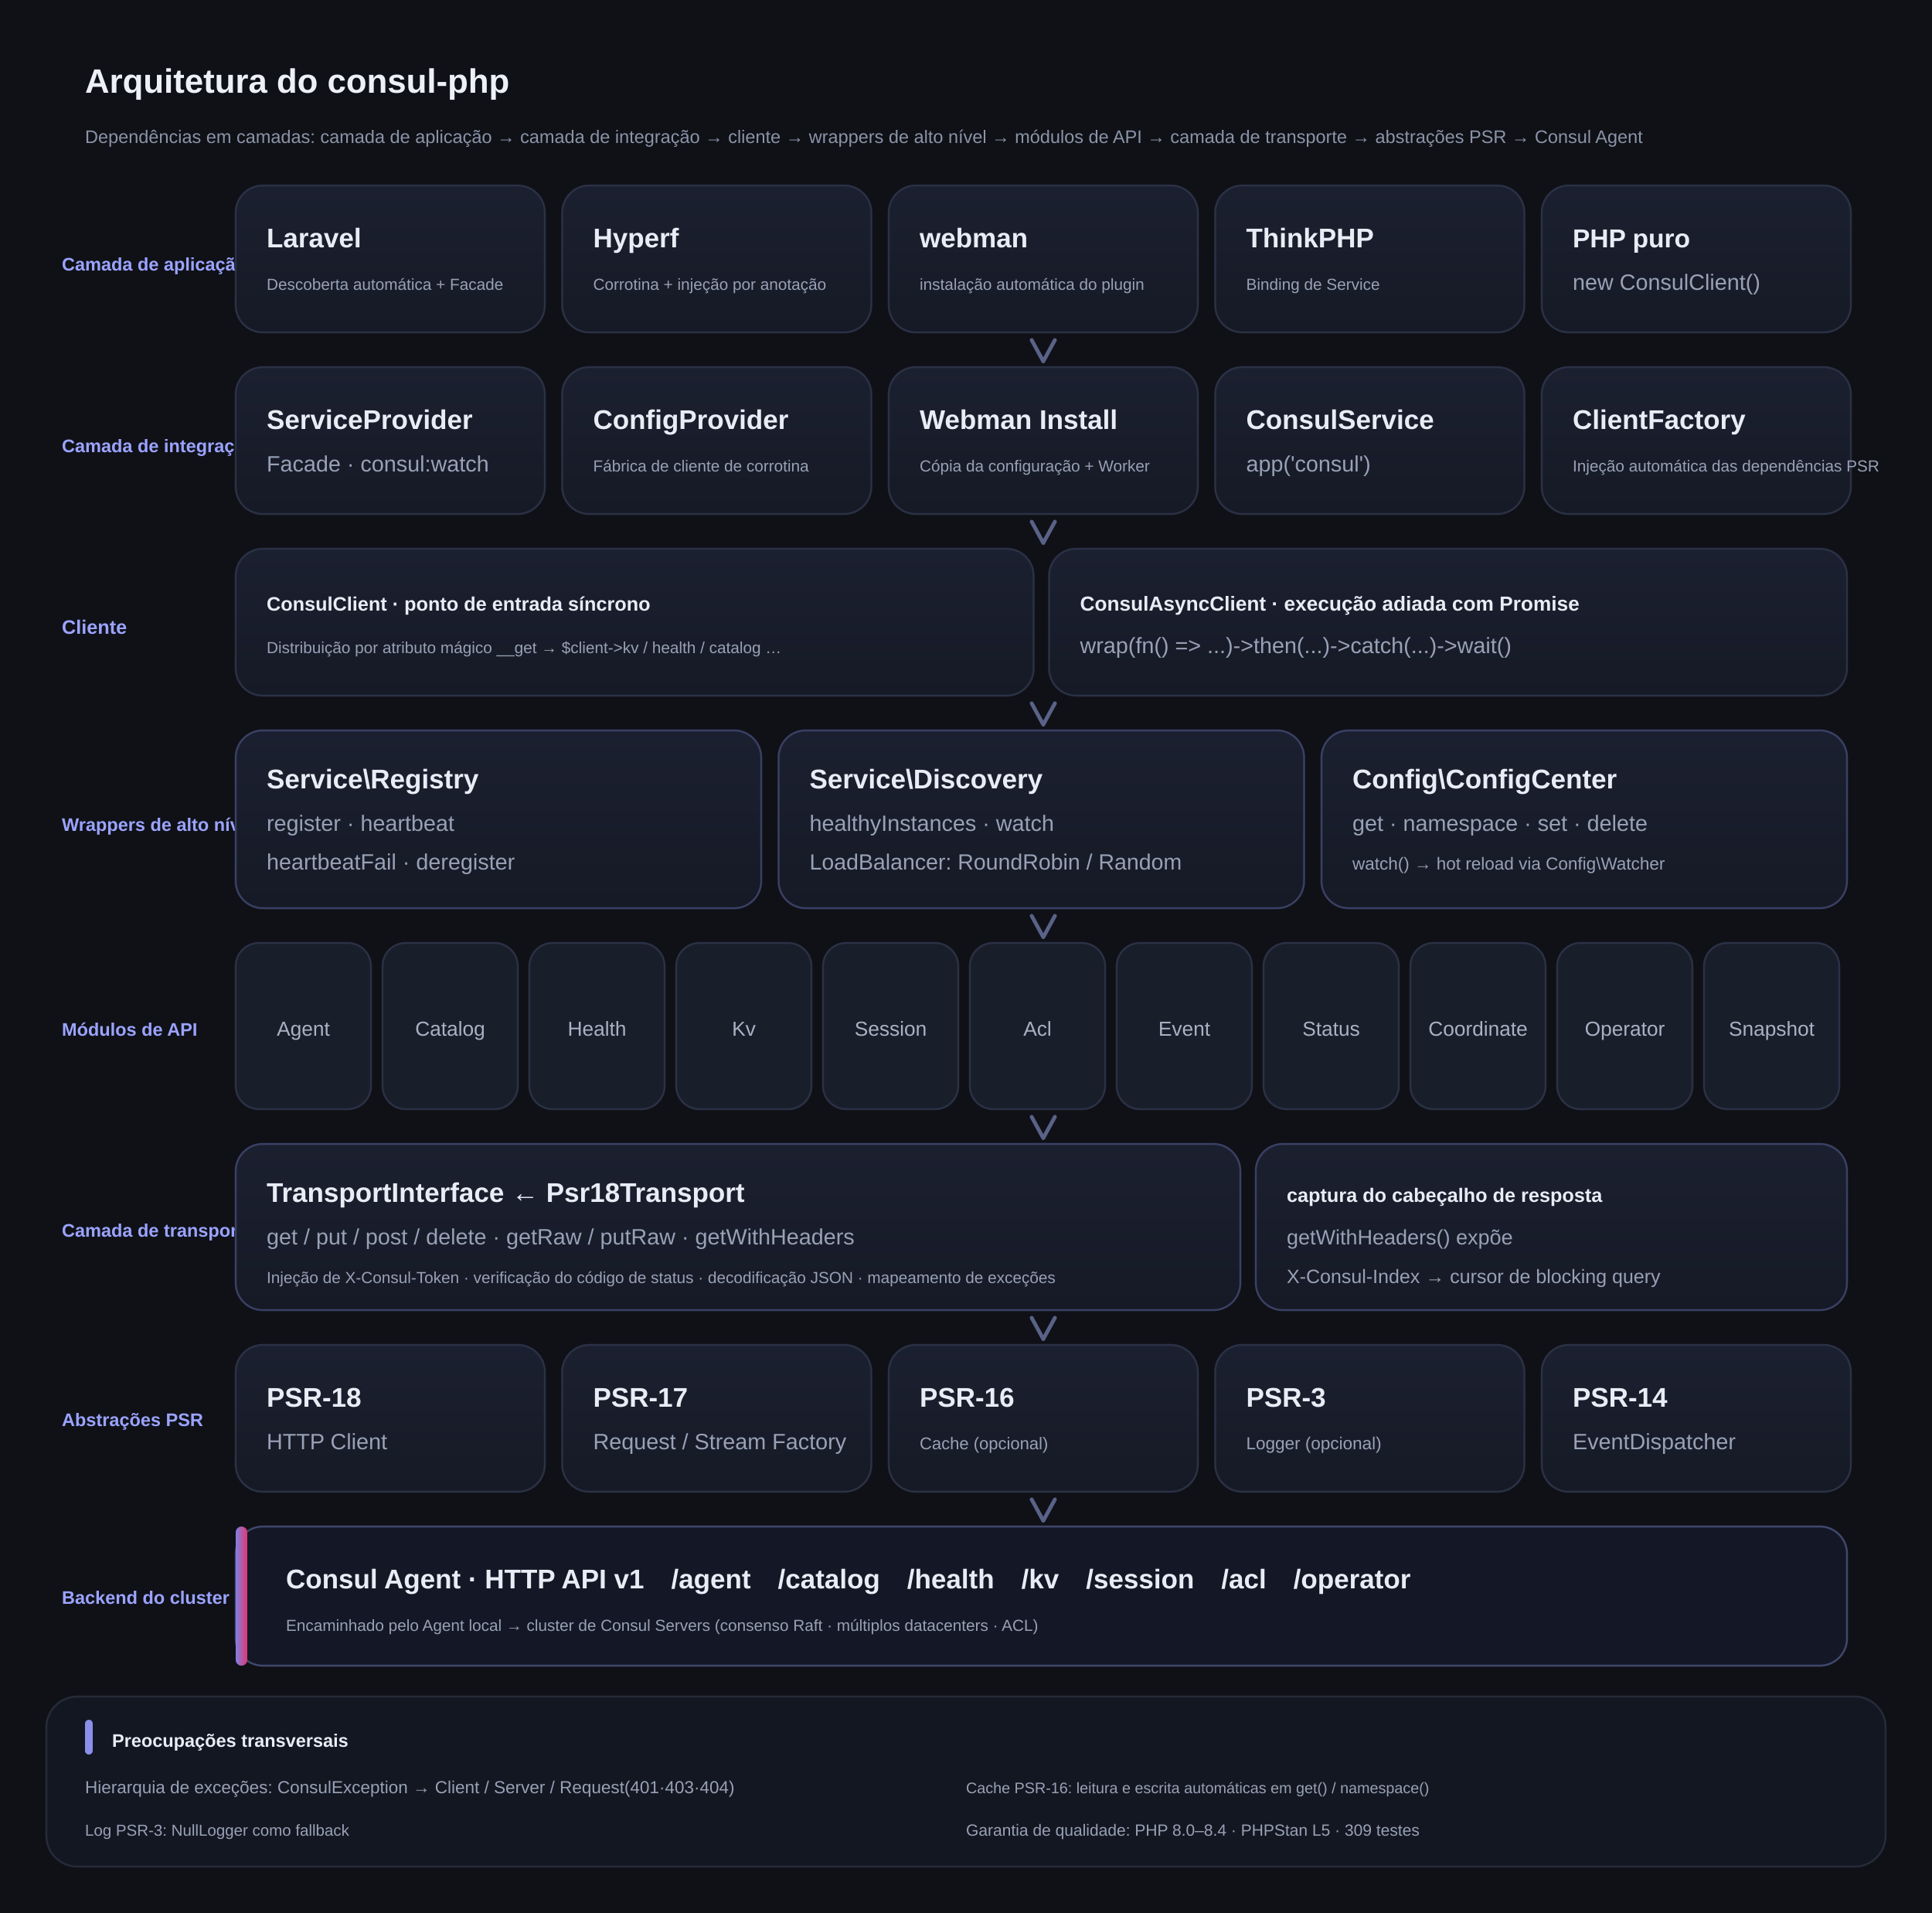
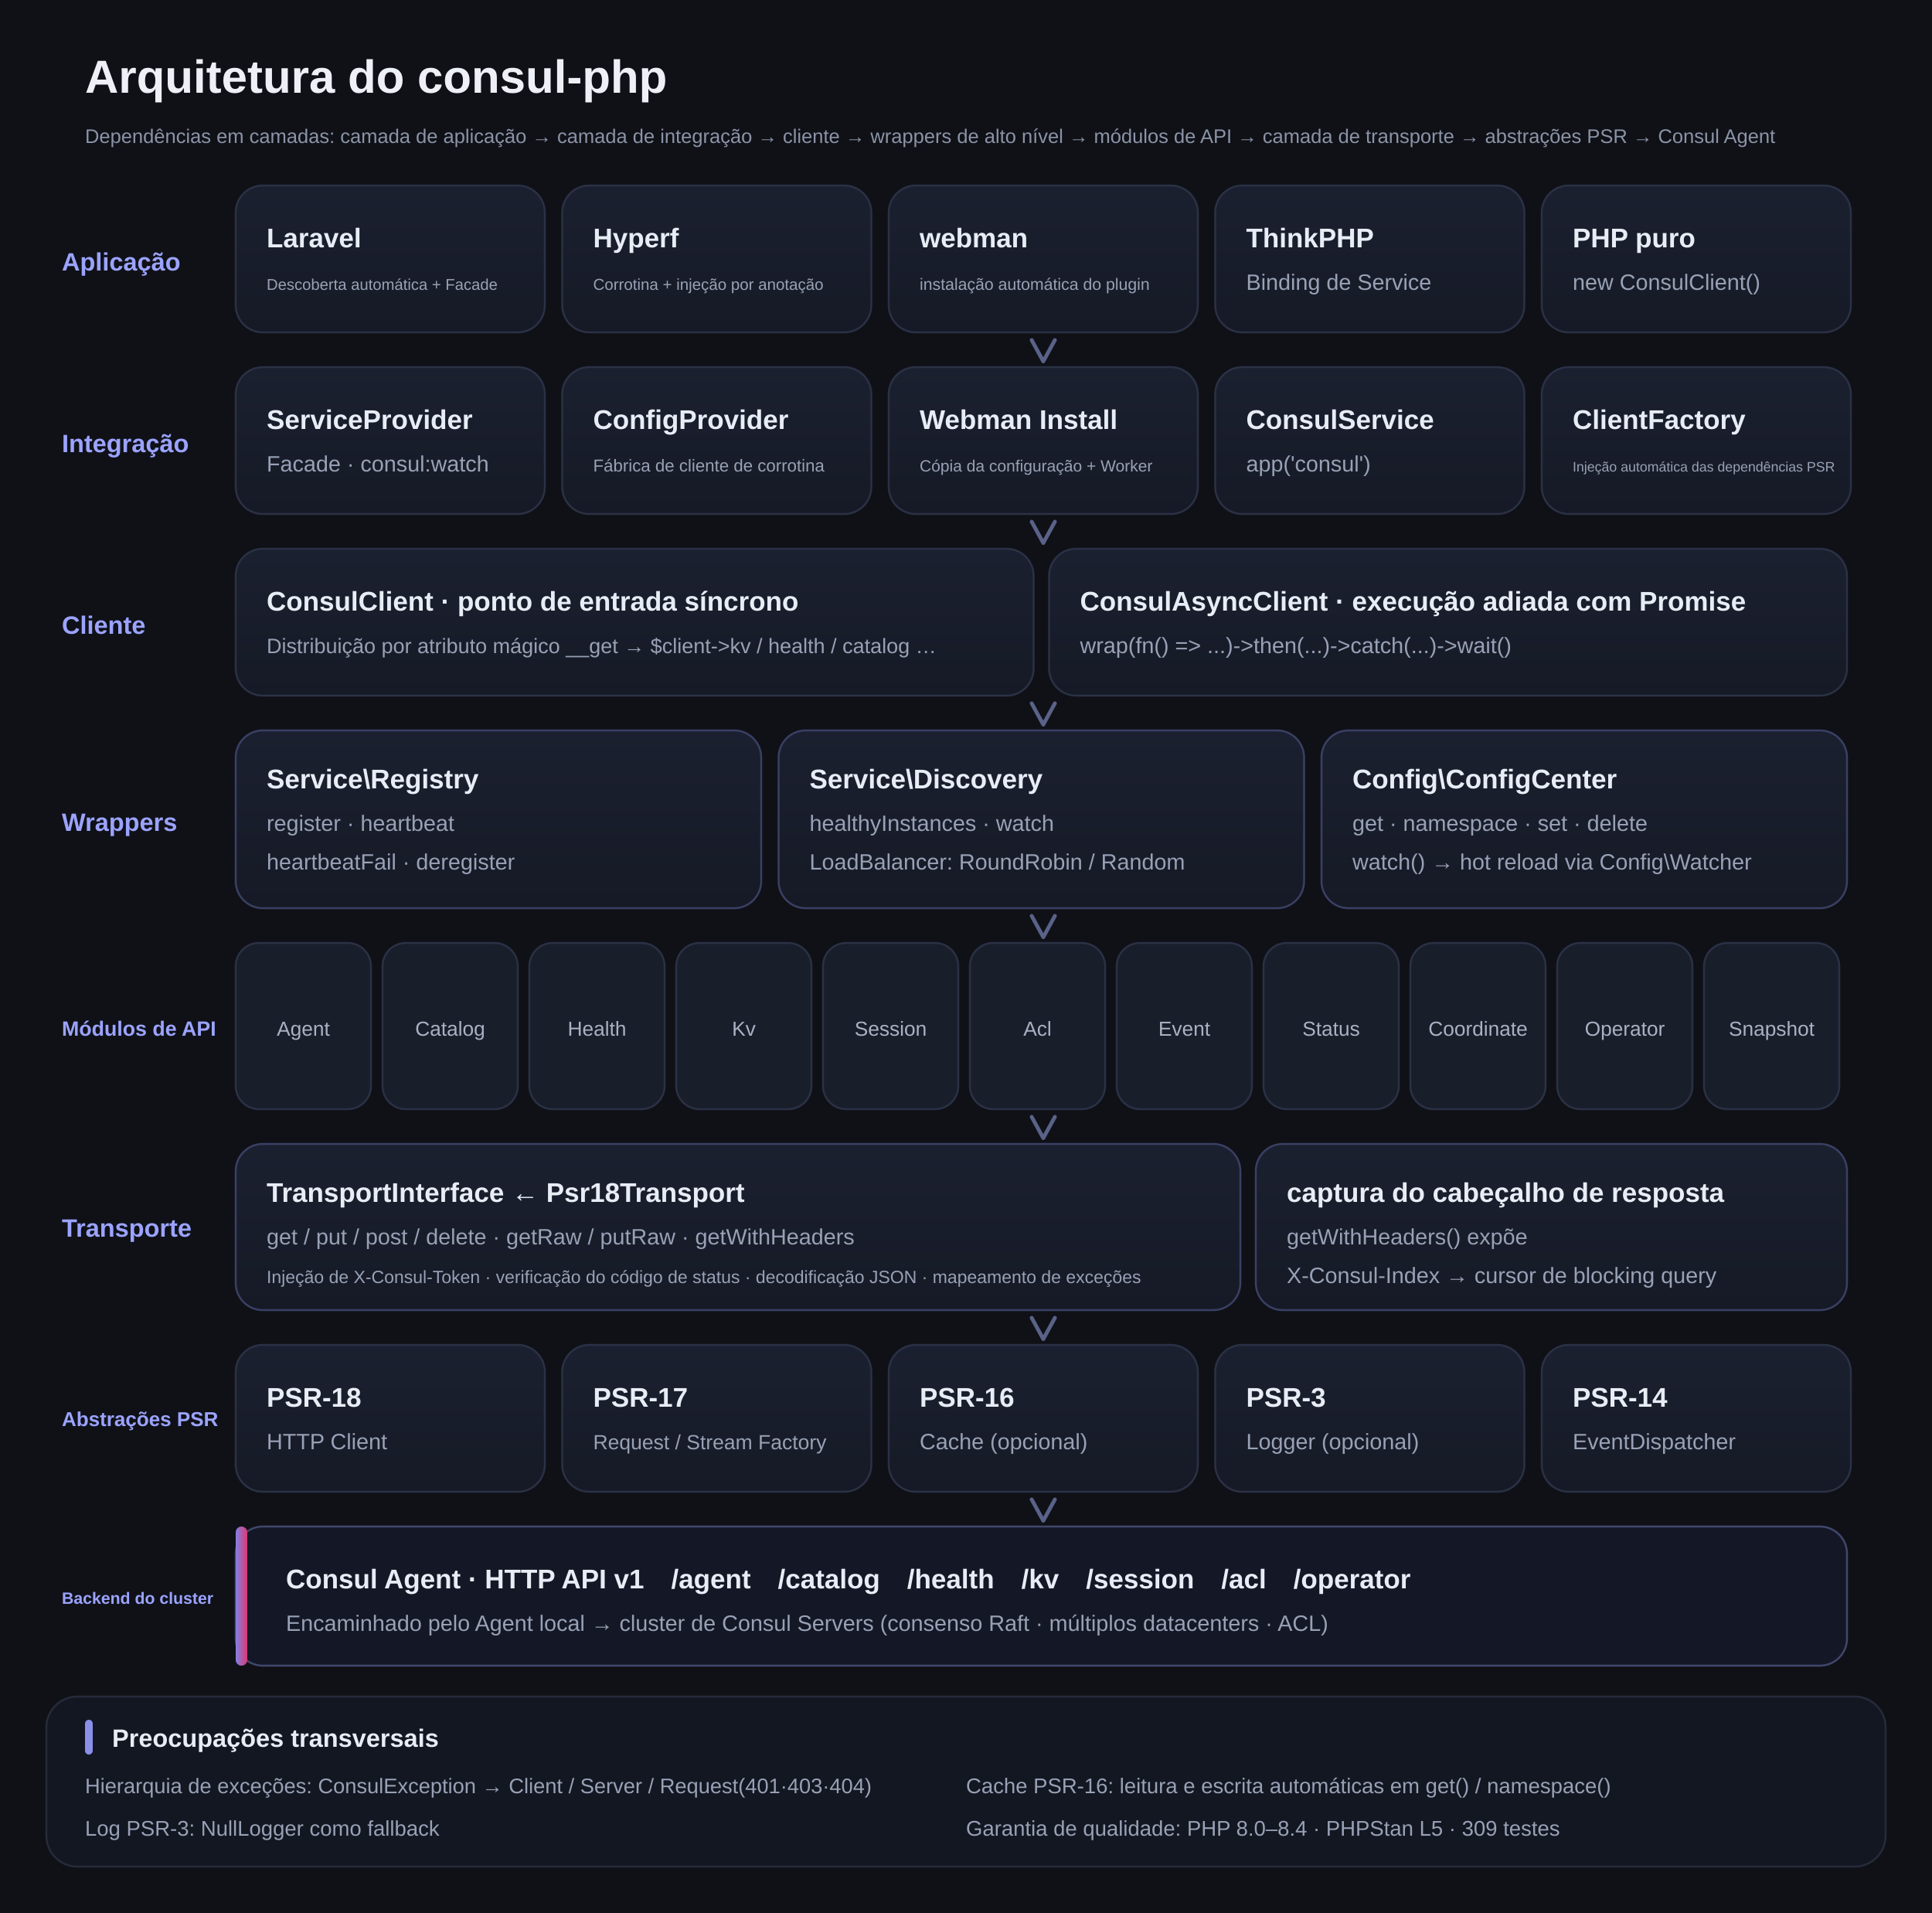
<svg xmlns="http://www.w3.org/2000/svg" width="1000" height="990" viewBox="0 0 1000 990" role="img" aria-label="Diagrama de arquitetura do consul-php">
  <style>
    .t { font-family: -apple-system, BlinkMacSystemFont, "Segoe UI", "Helvetica Neue", Arial, "DejaVu Sans", "Noto Sans SC", "PingFang SC", "Microsoft YaHei", sans-serif; }
    .h1 { font-size: 24px; font-weight: 700; fill: #EDF0F7; }
    .sub { font-size: 13px; fill: #8B93A7; }
    .gutter { font-size: 13px; font-weight: 600; fill: #9BA3FF; }
    .ct { font-size: 14px; font-weight: 600; fill: #E8ECF5; }
    .cs { font-size: 11.5px; fill: #98A1B5; }
    .mini { font-size: 10.5px; fill: #A9B2C3; }
    .band { font-size: 13px; font-weight: 600; fill: #E8ECF5; }
    .bands { font-size: 11px; fill: #98A1B5; }
  </style>
  <defs>
    <linearGradient id="card" x1="0" y1="0" x2="0" y2="1">
      <stop offset="0" stop-color="#1B2030" />
      <stop offset="1" stop-color="#161A26" />
    </linearGradient>
    <linearGradient id="accent" x1="0" y1="0" x2="1" y2="0">
      <stop offset="0" stop-color="#7E83E6" />
      <stop offset="1" stop-color="#E03875" />
    </linearGradient>
  </defs>
  <rect width="1000" height="990" fill="#0F1117" />
  <g class="t">
-     <text class="h1" x="44" y="48" style="font-size:17.5px">Arquitetura do consul-php</text>
-     <text class="sub" x="44" y="74" style="font-size:9.4px">Dependências em camadas: camada de aplicação → camada de integração → cliente → wrappers de alto nível → módulos de API → camada de transporte → abstrações PSR → Consul Agent</text>
-     <text class="gutter" x="32" y="140" style="font-size:9.4px">Camada de aplicação</text>
+     <text class="h1" x="44" y="48">Arquitetura do consul-php</text>
+     <text class="sub" x="44" y="74" style="font-size:10.2px">Dependências em camadas: camada de aplicação → camada de integração → cliente → wrappers de alto nível → módulos de API → camada de transporte → abstrações PSR → Consul Agent</text>
+     <text class="gutter" x="32" y="140">Aplicação</text>
    <rect x="122" y="96" width="160" height="76" rx="14" fill="url(#card)" stroke="#2B3145" />
    <text class="ct" x="138" y="128">Laravel</text>
-     <text class="cs" x="138" y="150" style="font-size:8.3px">Descoberta automática + Facade</text>
+     <text class="cs" x="138" y="150" style="font-size:8.1px">Descoberta automática + Facade</text>
    <rect x="291" y="96" width="160" height="76" rx="14" fill="url(#card)" stroke="#2B3145" />
    <text class="ct" x="307" y="128">Hyperf</text>
-     <text class="cs" x="307" y="150" style="font-size:8.3px">Corrotina + injeção por anotação</text>
+     <text class="cs" x="307" y="150" style="font-size:8.2px">Corrotina + injeção por anotação</text>
    <rect x="460" y="96" width="160" height="76" rx="14" fill="url(#card)" stroke="#2B3145" />
    <text class="ct" x="476" y="128">webman</text>
-     <text class="cs" x="476" y="150" style="font-size:8.3px">instalação automática do plugin</text>
+     <text class="cs" x="476" y="150" style="font-size:8.5px">instalação automática do plugin</text>
    <rect x="629" y="96" width="160" height="76" rx="14" fill="url(#card)" stroke="#2B3145" />
    <text class="ct" x="645" y="128">ThinkPHP</text>
-     <text class="cs" x="645" y="150" style="font-size:8.3px">Binding de Service</text>
+     <text class="cs" x="645" y="150">Binding de Service</text>
    <rect x="798" y="96" width="160" height="76" rx="14" fill="url(#card)" stroke="#2B3145" />
-     <text class="ct" x="814" y="128" style="font-size:13.4px">PHP puro</text>
+     <text class="ct" x="814" y="128">PHP puro</text>
    <text class="cs" x="814" y="150">new ConsulClient()</text>
    <path d="M534 176 L540 187 L546 176" fill="none" stroke="#5A6288" stroke-width="2" stroke-linecap="round" stroke-linejoin="round" />
-     <text class="gutter" x="32" y="234" style="font-size:9.4px">Camada de integração</text>
+     <text class="gutter" x="32" y="234">Integração</text>
    <rect x="122" y="190" width="160" height="76" rx="14" fill="url(#card)" stroke="#2B3145" />
    <text class="ct" x="138" y="222">ServiceProvider</text>
    <text class="cs" x="138" y="244">Facade · consul:watch</text>
    <rect x="291" y="190" width="160" height="76" rx="14" fill="url(#card)" stroke="#2B3145" />
    <text class="ct" x="307" y="222">ConfigProvider</text>
-     <text class="cs" x="307" y="244" style="font-size:8.3px">Fábrica de cliente de corrotina</text>
+     <text class="cs" x="307" y="244" style="font-size:8.9px">Fábrica de cliente de corrotina</text>
    <rect x="460" y="190" width="160" height="76" rx="14" fill="url(#card)" stroke="#2B3145" />
    <text class="ct" x="476" y="222">Webman Install</text>
-     <text class="cs" x="476" y="244" style="font-size:8.3px">Cópia da configuração + Worker</text>
+     <text class="cs" x="476" y="244" style="font-size:8.4px">Cópia da configuração + Worker</text>
    <rect x="629" y="190" width="160" height="76" rx="14" fill="url(#card)" stroke="#2B3145" />
    <text class="ct" x="645" y="222">ConsulService</text>
    <text class="cs" x="645" y="244">app('consul')</text>
    <rect x="798" y="190" width="160" height="76" rx="14" fill="url(#card)" stroke="#2B3145" />
    <text class="ct" x="814" y="222">ClientFactory</text>
-     <text class="cs" x="814" y="244" style="font-size:8.3px">Injeção automática das dependências PSR</text>
+     <text class="cs" x="814" y="244" style="font-size:7.1px">Injeção automática das dependências PSR</text>
    <path d="M534 270 L540 281 L546 270" fill="none" stroke="#5A6288" stroke-width="2" stroke-linecap="round" stroke-linejoin="round" />
-     <text class="gutter" x="32" y="328" style="font-size:10.1px">Cliente</text>
+     <text class="gutter" x="32" y="328">Cliente</text>
    <rect x="122" y="284" width="413" height="76" rx="14" fill="url(#card)" stroke="#2B3145" />
-     <text class="ct" x="138" y="316" style="font-size:10.1px">ConsulClient · ponto de entrada síncrono</text>
-     <text class="cs" x="138" y="338" style="font-size:8.3px">Distribuição por atributo mágico __get → $client-&gt;kv / health / catalog …</text>
+     <text class="ct" x="138" y="316">ConsulClient · ponto de entrada síncrono</text>
+     <text class="cs" x="138" y="338" style="font-size:10.8px">Distribuição por atributo mágico __get → $client-&gt;kv / health / catalog …</text>
    <rect x="543" y="284" width="413" height="76" rx="14" fill="url(#card)" stroke="#2B3145" />
-     <text class="ct" x="559" y="316" style="font-size:10.5px">ConsulAsyncClient · execução adiada com Promise</text>
+     <text class="ct" x="559" y="316">ConsulAsyncClient · execução adiada com Promise</text>
    <text class="cs" x="559" y="338">wrap(fn() =&gt; ...)-&gt;then(...)-&gt;catch(...)-&gt;wait()</text>
    <path d="M534 364 L540 375 L546 364" fill="none" stroke="#5A6288" stroke-width="2" stroke-linecap="round" stroke-linejoin="round" />
-     <text class="gutter" x="32" y="430" style="font-size:9.4px">Wrappers de alto nível</text>
+     <text class="gutter" x="32" y="430">Wrappers</text>
    <rect x="122" y="378" width="272" height="92" rx="14" fill="url(#card)" stroke="#3A4064" />
    <text class="ct" x="138" y="408">Service\Registry</text>
    <text class="cs" x="138" y="430">register · heartbeat</text>
    <text class="cs" x="138" y="450">heartbeatFail · deregister</text>
    <rect x="403" y="378" width="272" height="92" rx="14" fill="url(#card)" stroke="#3A4064" />
    <text class="ct" x="419" y="408">Service\Discovery</text>
    <text class="cs" x="419" y="430">healthyInstances · watch</text>
-     <text class="cs" x="419" y="450" style="font-size:11.4px">LoadBalancer: RoundRobin / Random</text>
+     <text class="cs" x="419" y="450">LoadBalancer: RoundRobin / Random</text>
    <rect x="684" y="378" width="272" height="92" rx="14" fill="url(#card)" stroke="#3A4064" />
    <text class="ct" x="700" y="408">Config\ConfigCenter</text>
    <text class="cs" x="700" y="430">get · namespace · set · delete</text>
-     <text class="cs" x="700" y="450" style="font-size:9px">watch() → hot reload via Config\Watcher</text>
+     <text class="cs" x="700" y="450">watch() → hot reload via Config\Watcher</text>
    <path d="M534 474 L540 485 L546 474" fill="none" stroke="#5A6288" stroke-width="2" stroke-linecap="round" stroke-linejoin="round" />
-     <text class="gutter" x="32" y="536" style="font-size:9.4px">Módulos de API</text>
+     <text class="gutter" x="32" y="536" style="font-size:10.7px">Módulos de API</text>
    <rect x="122" y="488" width="70" height="86" rx="12" fill="#191E2B" stroke="#2B3145" />
    <text class="mini" x="157" y="536" text-anchor="middle">Agent</text>
    <rect x="198" y="488" width="70" height="86" rx="12" fill="#191E2B" stroke="#2B3145" />
    <text class="mini" x="233" y="536" text-anchor="middle">Catalog</text>
    <rect x="274" y="488" width="70" height="86" rx="12" fill="#191E2B" stroke="#2B3145" />
    <text class="mini" x="309" y="536" text-anchor="middle">Health</text>
    <rect x="350" y="488" width="70" height="86" rx="12" fill="#191E2B" stroke="#2B3145" />
    <text class="mini" x="385" y="536" text-anchor="middle">Kv</text>
    <rect x="426" y="488" width="70" height="86" rx="12" fill="#191E2B" stroke="#2B3145" />
    <text class="mini" x="461" y="536" text-anchor="middle">Session</text>
    <rect x="502" y="488" width="70" height="86" rx="12" fill="#191E2B" stroke="#2B3145" />
    <text class="mini" x="537" y="536" text-anchor="middle">Acl</text>
    <rect x="578" y="488" width="70" height="86" rx="12" fill="#191E2B" stroke="#2B3145" />
    <text class="mini" x="613" y="536" text-anchor="middle">Event</text>
    <rect x="654" y="488" width="70" height="86" rx="12" fill="#191E2B" stroke="#2B3145" />
    <text class="mini" x="689" y="536" text-anchor="middle">Status</text>
    <rect x="730" y="488" width="70" height="86" rx="12" fill="#191E2B" stroke="#2B3145" />
    <text class="mini" x="765" y="536" text-anchor="middle">Coordinate</text>
    <rect x="806" y="488" width="70" height="86" rx="12" fill="#191E2B" stroke="#2B3145" />
    <text class="mini" x="841" y="536" text-anchor="middle">Operator</text>
    <rect x="882" y="488" width="70" height="86" rx="12" fill="#191E2B" stroke="#2B3145" />
    <text class="mini" x="917" y="536" text-anchor="middle">Snapshot</text>
    <path d="M534 578 L540 589 L546 578" fill="none" stroke="#5A6288" stroke-width="2" stroke-linecap="round" stroke-linejoin="round" />
-     <text class="gutter" x="32" y="640" style="font-size:9.4px">Camada de transporte</text>
+     <text class="gutter" x="32" y="640">Transporte</text>
    <rect x="122" y="592" width="520" height="86" rx="14" fill="url(#card)" stroke="#3A4064" />
    <text class="ct" x="138" y="622">TransportInterface ← Psr18Transport</text>
    <text class="cs" x="138" y="644">get / put / post / delete · getRaw / putRaw · getWithHeaders</text>
-     <text class="cs" x="138" y="664" style="font-size:8.3px">Injeção de X-Consul-Token · verificação do código de status · decodificação JSON · mapeamento de exceções</text>
+     <text class="cs" x="138" y="664" style="font-size:9.2px">Injeção de X-Consul-Token · verificação do código de status · decodificação JSON · mapeamento de exceções</text>
    <rect x="650" y="592" width="306" height="86" rx="14" fill="url(#card)" stroke="#3A4064" />
-     <text class="ct" x="666" y="622" style="font-size:10.1px">captura do cabeçalho de resposta</text>
-     <text class="cs" x="666" y="644" style="font-size:10.8px">getWithHeaders() expõe</text>
-     <text class="cs" x="666" y="664" style="font-size:10px">X-Consul-Index → cursor de blocking query</text>
+     <text class="ct" x="666" y="622">captura do cabeçalho de resposta</text>
+     <text class="cs" x="666" y="644">getWithHeaders() expõe</text>
+     <text class="cs" x="666" y="664">X-Consul-Index → cursor de blocking query</text>
    <path d="M534 682 L540 693 L546 682" fill="none" stroke="#5A6288" stroke-width="2" stroke-linecap="round" stroke-linejoin="round" />
-     <text class="gutter" x="32" y="738" style="font-size:9.4px">Abstrações PSR</text>
+     <text class="gutter" x="32" y="738" style="font-size:10.4px">Abstrações PSR</text>
    <rect x="122" y="696" width="160" height="76" rx="14" fill="url(#card)" stroke="#2B3145" />
    <text class="ct" x="138" y="728">PSR-18</text>
    <text class="cs" x="138" y="750">HTTP Client</text>
    <rect x="291" y="696" width="160" height="76" rx="14" fill="url(#card)" stroke="#2B3145" />
    <text class="ct" x="307" y="728">PSR-17</text>
-     <text class="cs" x="307" y="750">Request / Stream Factory</text>
+     <text class="cs" x="307" y="750" style="font-size:10.6px">Request / Stream Factory</text>
    <rect x="460" y="696" width="160" height="76" rx="14" fill="url(#card)" stroke="#2B3145" />
    <text class="ct" x="476" y="728">PSR-16</text>
-     <text class="cs" x="476" y="750" style="font-size:8.8px">Cache (opcional)</text>
+     <text class="cs" x="476" y="750">Cache (opcional)</text>
    <rect x="629" y="696" width="160" height="76" rx="14" fill="url(#card)" stroke="#2B3145" />
    <text class="ct" x="645" y="728">PSR-3</text>
-     <text class="cs" x="645" y="750" style="font-size:9px">Logger (opcional)</text>
+     <text class="cs" x="645" y="750">Logger (opcional)</text>
    <rect x="798" y="696" width="160" height="76" rx="14" fill="url(#card)" stroke="#2B3145" />
    <text class="ct" x="814" y="728">PSR-14</text>
    <text class="cs" x="814" y="750">EventDispatcher</text>
    <path d="M534 776 L540 787 L546 776" fill="none" stroke="#5A6288" stroke-width="2" stroke-linecap="round" stroke-linejoin="round" />
-     <text class="gutter" x="32" y="830" style="font-size:9.4px">Backend do cluster</text>
+     <text class="gutter" x="32" y="830" style="font-size:8.5px">Backend do cluster</text>
    <rect x="122" y="790" width="834" height="72" rx="14" fill="#141826" stroke="#41476B" />
    <rect x="122" y="790" width="6" height="72" rx="3" fill="url(#accent)" />
    <text class="ct" x="148" y="822">Consul Agent · HTTP API v1　/agent　/catalog　/health　/kv　/session　/acl　/operator</text>
-     <text class="cs" x="148" y="844" style="font-size:8.3px">Encaminhado pelo Agent local → cluster de Consul Servers (consenso Raft · múltiplos datacenters · ACL)</text>
+     <text class="cs" x="148" y="844">Encaminhado pelo Agent local → cluster de Consul Servers (consenso Raft · múltiplos datacenters · ACL)</text>
    <rect x="24" y="878" width="952" height="88" rx="16" fill="#131722" stroke="#262B3A" />
    <rect x="44" y="890" width="4" height="18" rx="2" fill="#8B8FE8" />
-     <text class="band" x="58" y="904" style="font-size:9.4px">Preocupações transversais</text>
-     <text class="bands" x="44" y="928" style="font-size:9px">Hierarquia de exceções: ConsulException → Client / Server / Request(401·403·404)</text>
-     <text class="bands" x="500" y="928" style="font-size:7.9px">Cache PSR-16: leitura e escrita automáticas em get() / namespace()</text>
-     <text class="bands" x="44" y="950" style="font-size:8.2px">Log PSR-3: NullLogger como fallback</text>
-     <text class="bands" x="500" y="950" style="font-size:8.4px">Garantia de qualidade: PHP 8.0–8.4 · PHPStan L5 · 309 testes</text>
+     <text class="band" x="58" y="904">Preocupações transversais</text>
+     <text class="bands" x="44" y="928" style="font-size:10.9px">Hierarquia de exceções: ConsulException → Client / Server / Request(401·403·404)</text>
+     <text class="bands" x="500" y="928">Cache PSR-16: leitura e escrita automáticas em get() / namespace()</text>
+     <text class="bands" x="44" y="950">Log PSR-3: NullLogger como fallback</text>
+     <text class="bands" x="500" y="950">Garantia de qualidade: PHP 8.0–8.4 · PHPStan L5 · 309 testes</text>
  </g>
</svg>
